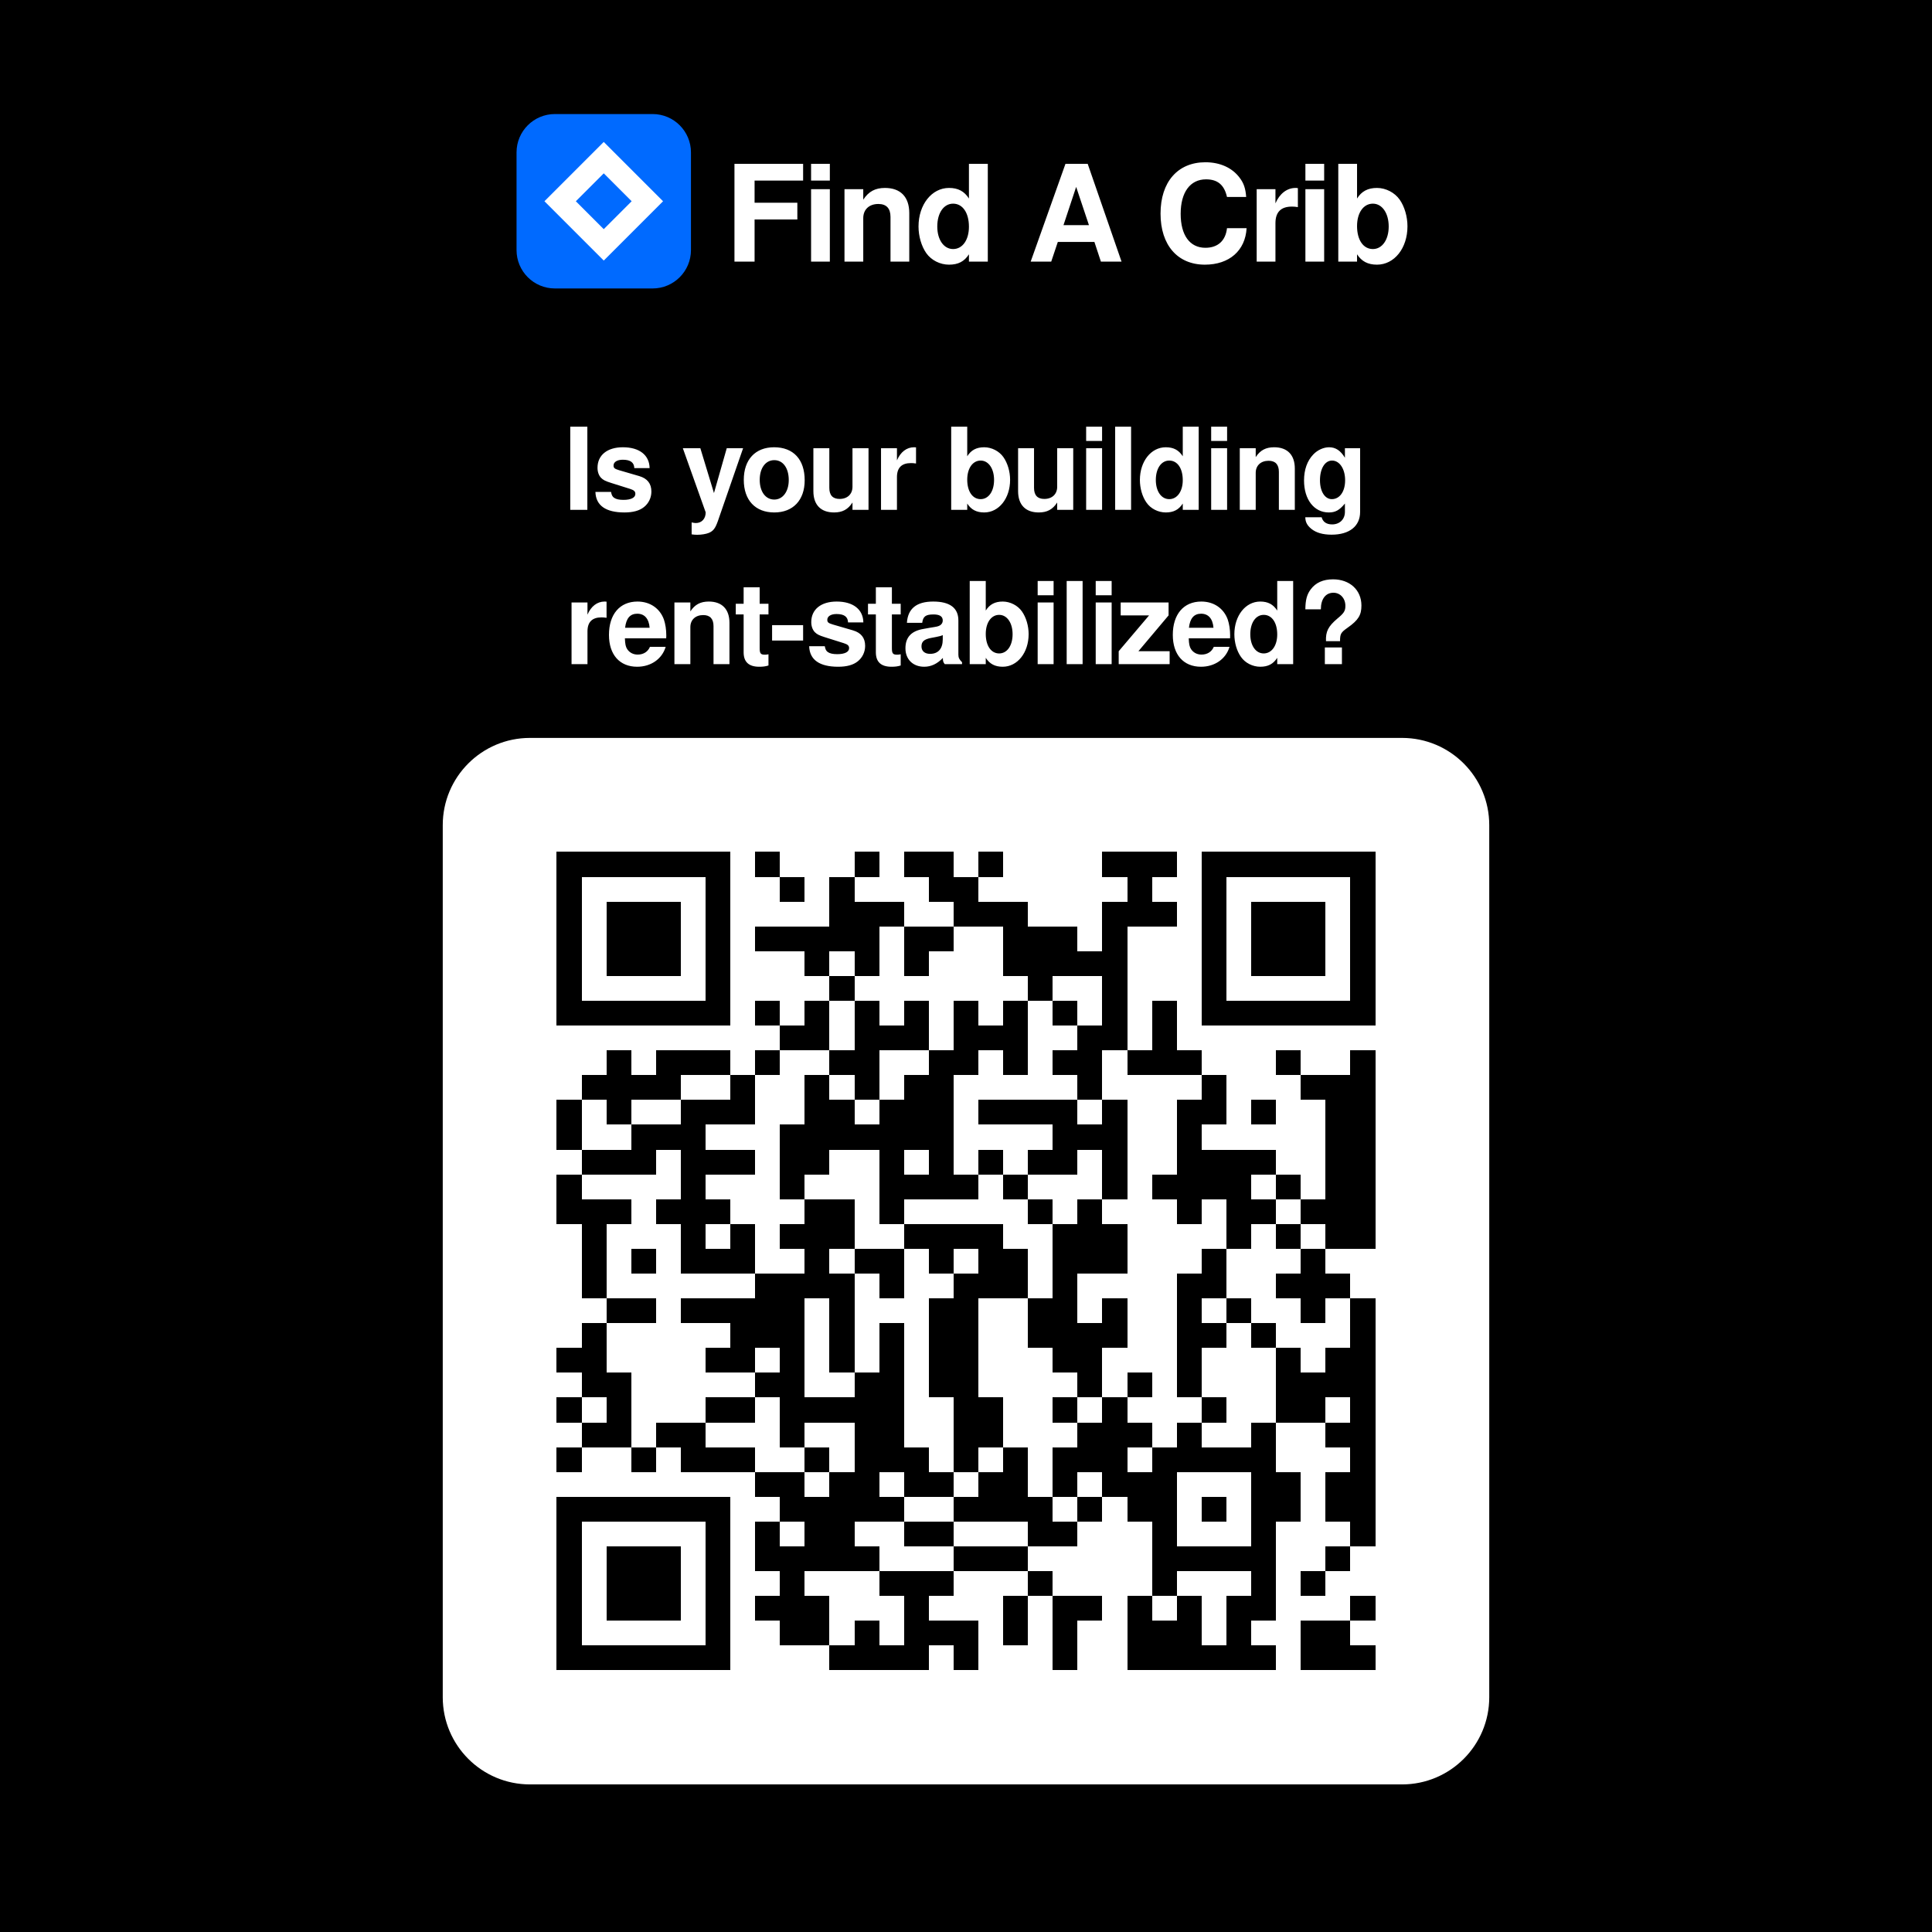
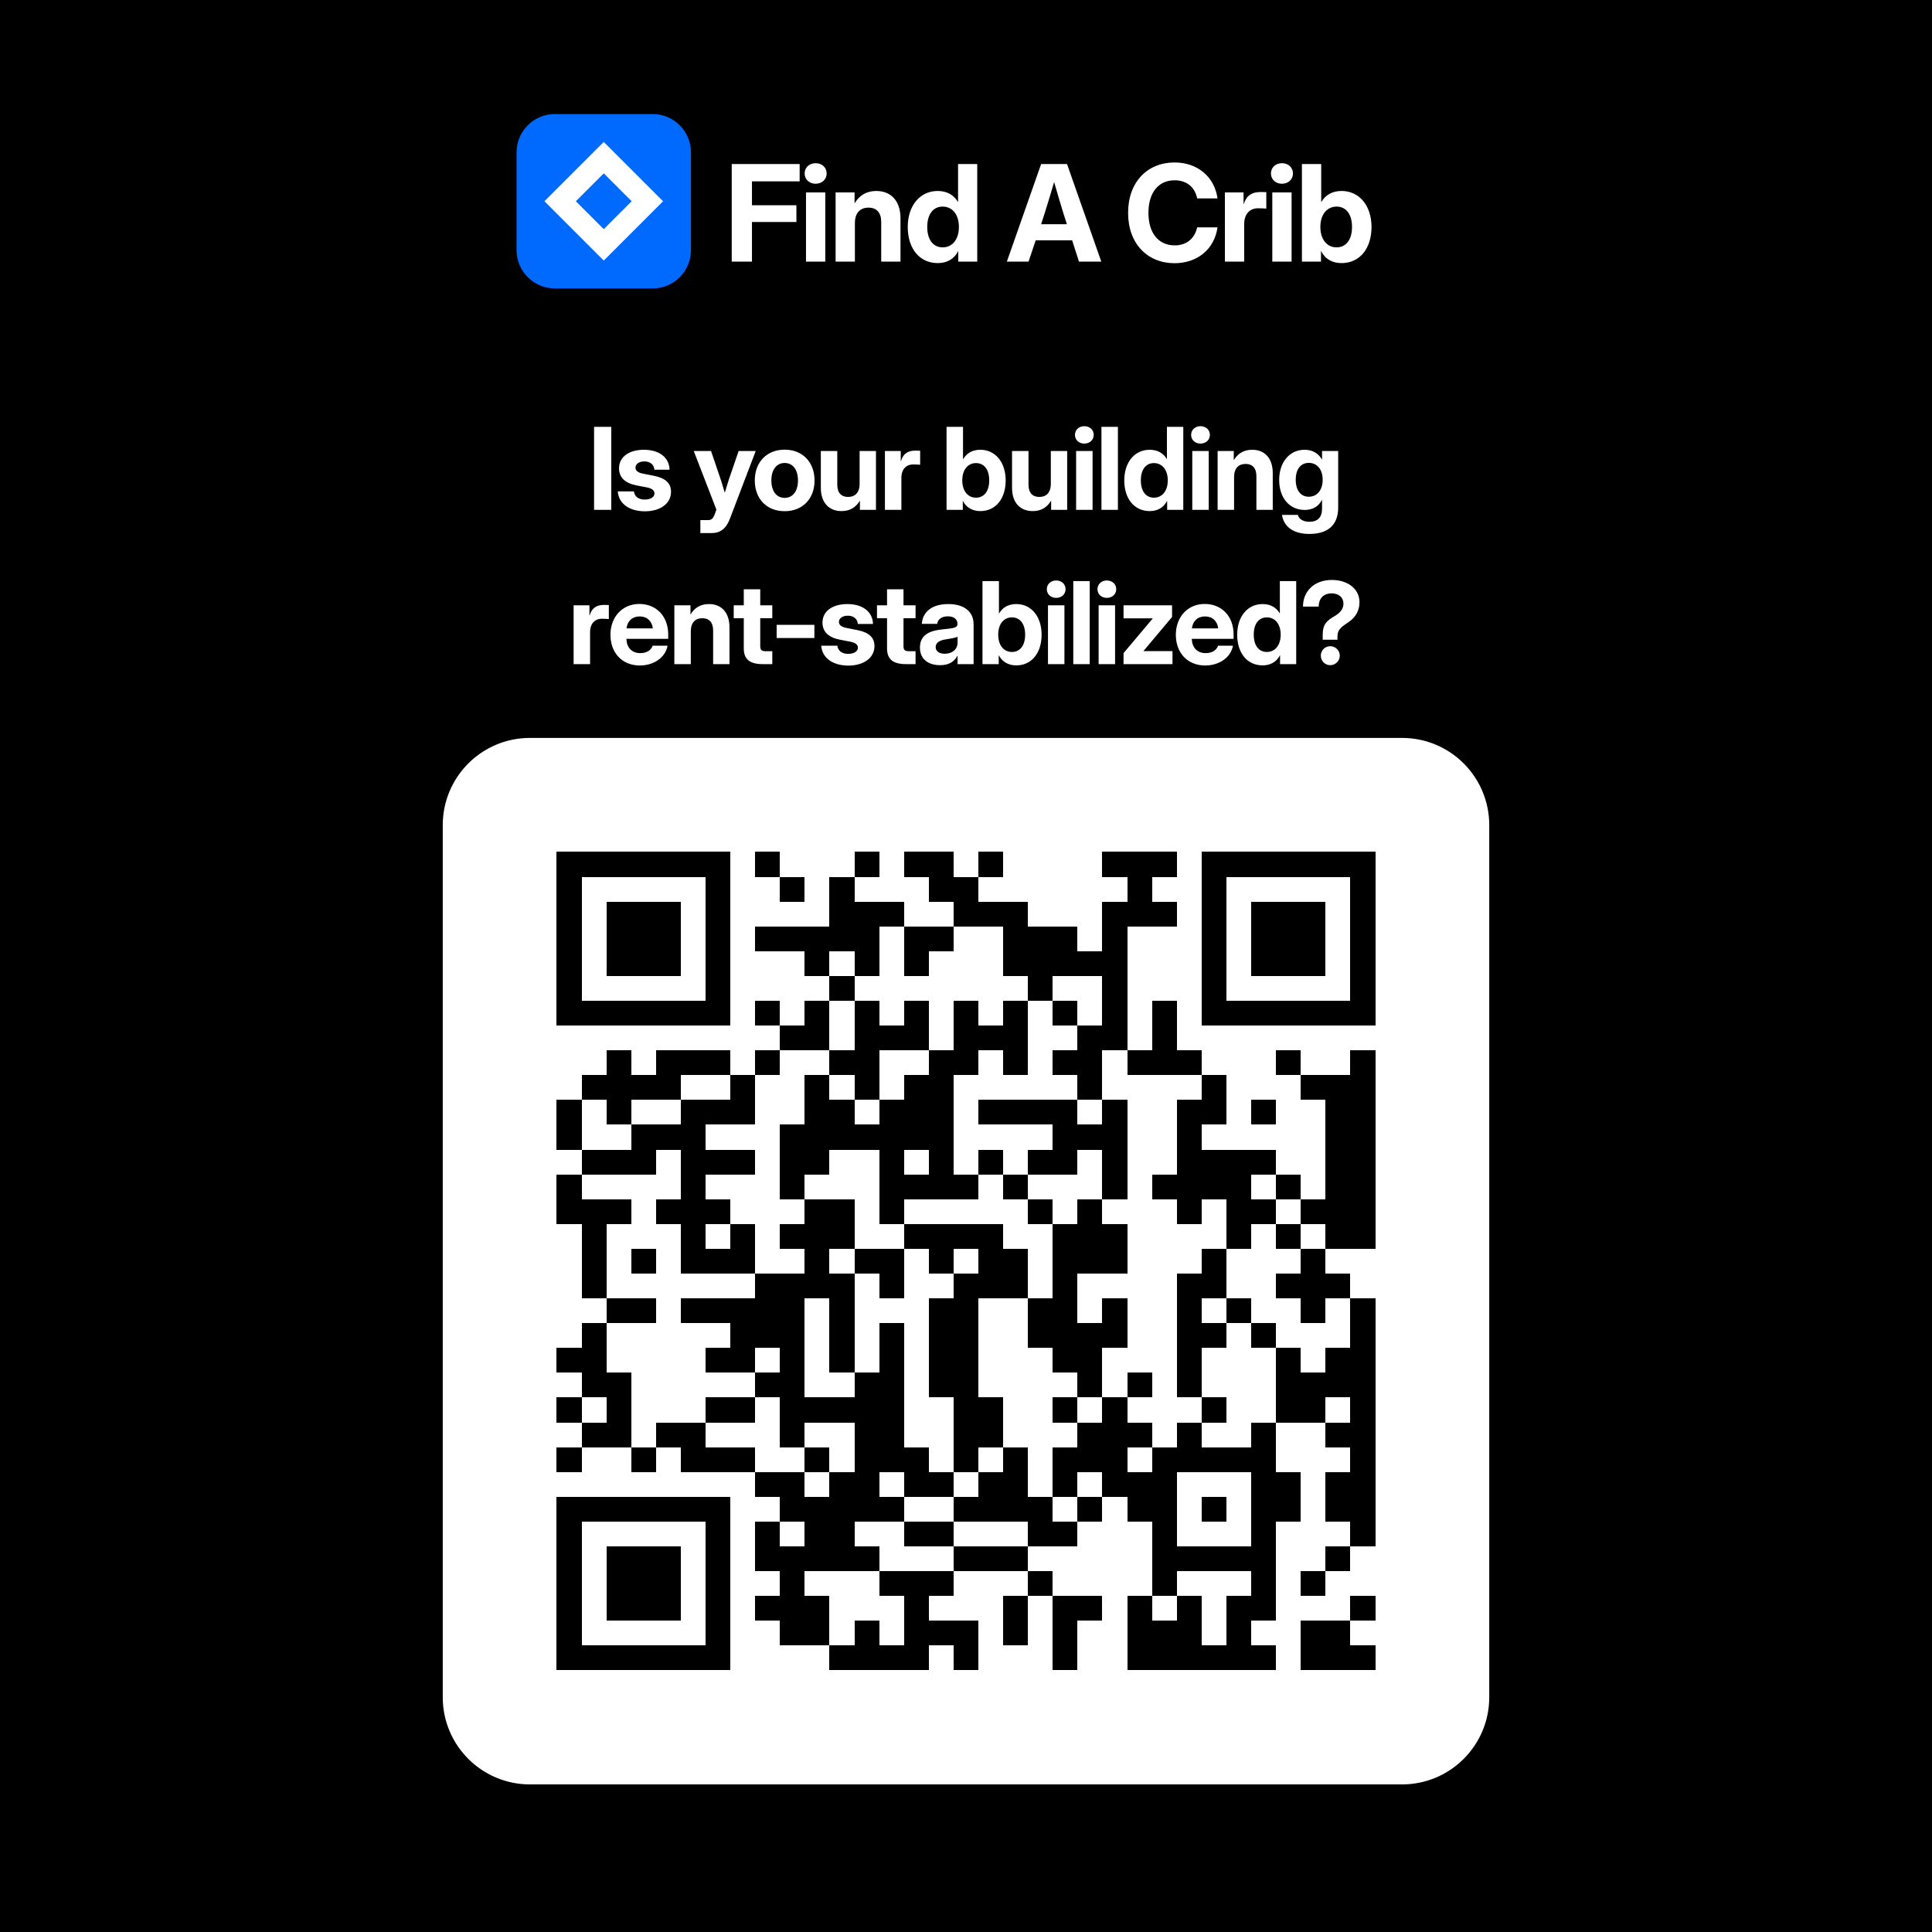
<svg xmlns="http://www.w3.org/2000/svg" width="4in" height="4in" viewBox="0 0 288.00 288.00">
  <rect x="0.00" y="0.00" width="288.00" height="288.00" rx="0.00" fill="#000000" />
  <rect x="77.00" y="17.00" width="26.00" height="26.00" rx="5.72" fill="#006AFF" />
  <path d="M90.00,21.16 L98.84,30.00 L90.00,38.84 L81.16,30.00 Z" fill="#FFFFFF" />
  <path d="M90.00,25.84 L94.16,30.00 L90.00,34.16 L85.84,30.00 Z" fill="#006AFF" />
-   <text x="108.00" y="39.00" font-family="Helvetica Neue, Helvetica, Arial, sans-serif" font-size="20.00" font-weight="700" fill="#FFFFFF" text-anchor="start" letter-spacing="-0.50">Find A Crib</text>
-   <text x="144.00" y="76.00" font-family="Helvetica Neue, Helvetica, Arial, sans-serif" font-size="17.00" font-weight="700" fill="#FFFFFF" text-anchor="middle" letter-spacing="-0.40">Is your building</text>
-   <text x="144.00" y="99.00" font-family="Helvetica Neue, Helvetica, Arial, sans-serif" font-size="17.00" font-weight="700" fill="#FFFFFF" text-anchor="middle" letter-spacing="-0.40">rent-stabilized?</text>
+   <text x="108.00" y="39.00" font-family="Inter Display, Inter, Helvetica Neue, Helvetica, Arial, sans-serif" font-size="20.00" font-weight="700" fill="#FFFFFF" text-anchor="start" letter-spacing="-0.50">Find A Crib</text>
+   <text x="144.00" y="76.00" font-family="Inter Display, Inter, Helvetica Neue, Helvetica, Arial, sans-serif" font-size="17.00" font-weight="700" fill="#FFFFFF" text-anchor="middle" letter-spacing="-0.40">Is your building</text>
+   <text x="144.00" y="99.00" font-family="Inter Display, Inter, Helvetica Neue, Helvetica, Arial, sans-serif" font-size="17.00" font-weight="700" fill="#FFFFFF" text-anchor="middle" letter-spacing="-0.40">rent-stabilized?</text>
  <rect x="66.00" y="110.00" width="156.00" height="156.00" rx="13.00" fill="#FFFFFF" />
  <path d="M83.000,127.000h3.697v3.697h-3.697zM86.697,127.000h3.697v3.697h-3.697zM90.394,127.000h3.697v3.697h-3.697zM94.091,127.000h3.697v3.697h-3.697zM97.788,127.000h3.697v3.697h-3.697zM101.485,127.000h3.697v3.697h-3.697zM105.182,127.000h3.697v3.697h-3.697zM112.576,127.000h3.697v3.697h-3.697zM127.364,127.000h3.697v3.697h-3.697zM134.758,127.000h3.697v3.697h-3.697zM138.455,127.000h3.697v3.697h-3.697zM145.848,127.000h3.697v3.697h-3.697zM164.333,127.000h3.697v3.697h-3.697zM168.030,127.000h3.697v3.697h-3.697zM171.727,127.000h3.697v3.697h-3.697zM179.121,127.000h3.697v3.697h-3.697zM182.818,127.000h3.697v3.697h-3.697zM186.515,127.000h3.697v3.697h-3.697zM190.212,127.000h3.697v3.697h-3.697zM193.909,127.000h3.697v3.697h-3.697zM197.606,127.000h3.697v3.697h-3.697zM201.303,127.000h3.697v3.697h-3.697zM83.000,130.697h3.697v3.697h-3.697zM105.182,130.697h3.697v3.697h-3.697zM116.273,130.697h3.697v3.697h-3.697zM123.667,130.697h3.697v3.697h-3.697zM138.455,130.697h3.697v3.697h-3.697zM142.152,130.697h3.697v3.697h-3.697zM168.030,130.697h3.697v3.697h-3.697zM179.121,130.697h3.697v3.697h-3.697zM201.303,130.697h3.697v3.697h-3.697zM83.000,134.394h3.697v3.697h-3.697zM90.394,134.394h3.697v3.697h-3.697zM94.091,134.394h3.697v3.697h-3.697zM97.788,134.394h3.697v3.697h-3.697zM105.182,134.394h3.697v3.697h-3.697zM123.667,134.394h3.697v3.697h-3.697zM127.364,134.394h3.697v3.697h-3.697zM131.061,134.394h3.697v3.697h-3.697zM142.152,134.394h3.697v3.697h-3.697zM145.848,134.394h3.697v3.697h-3.697zM149.545,134.394h3.697v3.697h-3.697zM164.333,134.394h3.697v3.697h-3.697zM168.030,134.394h3.697v3.697h-3.697zM171.727,134.394h3.697v3.697h-3.697zM179.121,134.394h3.697v3.697h-3.697zM186.515,134.394h3.697v3.697h-3.697zM190.212,134.394h3.697v3.697h-3.697zM193.909,134.394h3.697v3.697h-3.697zM201.303,134.394h3.697v3.697h-3.697zM83.000,138.091h3.697v3.697h-3.697zM90.394,138.091h3.697v3.697h-3.697zM94.091,138.091h3.697v3.697h-3.697zM97.788,138.091h3.697v3.697h-3.697zM105.182,138.091h3.697v3.697h-3.697zM112.576,138.091h3.697v3.697h-3.697zM116.273,138.091h3.697v3.697h-3.697zM119.970,138.091h3.697v3.697h-3.697zM123.667,138.091h3.697v3.697h-3.697zM127.364,138.091h3.697v3.697h-3.697zM134.758,138.091h3.697v3.697h-3.697zM138.455,138.091h3.697v3.697h-3.697zM149.545,138.091h3.697v3.697h-3.697zM153.242,138.091h3.697v3.697h-3.697zM156.939,138.091h3.697v3.697h-3.697zM164.333,138.091h3.697v3.697h-3.697zM179.121,138.091h3.697v3.697h-3.697zM186.515,138.091h3.697v3.697h-3.697zM190.212,138.091h3.697v3.697h-3.697zM193.909,138.091h3.697v3.697h-3.697zM201.303,138.091h3.697v3.697h-3.697zM83.000,141.788h3.697v3.697h-3.697zM90.394,141.788h3.697v3.697h-3.697zM94.091,141.788h3.697v3.697h-3.697zM97.788,141.788h3.697v3.697h-3.697zM105.182,141.788h3.697v3.697h-3.697zM119.970,141.788h3.697v3.697h-3.697zM127.364,141.788h3.697v3.697h-3.697zM134.758,141.788h3.697v3.697h-3.697zM149.545,141.788h3.697v3.697h-3.697zM153.242,141.788h3.697v3.697h-3.697zM156.939,141.788h3.697v3.697h-3.697zM160.636,141.788h3.697v3.697h-3.697zM164.333,141.788h3.697v3.697h-3.697zM179.121,141.788h3.697v3.697h-3.697zM186.515,141.788h3.697v3.697h-3.697zM190.212,141.788h3.697v3.697h-3.697zM193.909,141.788h3.697v3.697h-3.697zM201.303,141.788h3.697v3.697h-3.697zM83.000,145.485h3.697v3.697h-3.697zM105.182,145.485h3.697v3.697h-3.697zM123.667,145.485h3.697v3.697h-3.697zM153.242,145.485h3.697v3.697h-3.697zM164.333,145.485h3.697v3.697h-3.697zM179.121,145.485h3.697v3.697h-3.697zM201.303,145.485h3.697v3.697h-3.697zM83.000,149.182h3.697v3.697h-3.697zM86.697,149.182h3.697v3.697h-3.697zM90.394,149.182h3.697v3.697h-3.697zM94.091,149.182h3.697v3.697h-3.697zM97.788,149.182h3.697v3.697h-3.697zM101.485,149.182h3.697v3.697h-3.697zM105.182,149.182h3.697v3.697h-3.697zM112.576,149.182h3.697v3.697h-3.697zM119.970,149.182h3.697v3.697h-3.697zM127.364,149.182h3.697v3.697h-3.697zM134.758,149.182h3.697v3.697h-3.697zM142.152,149.182h3.697v3.697h-3.697zM149.545,149.182h3.697v3.697h-3.697zM156.939,149.182h3.697v3.697h-3.697zM164.333,149.182h3.697v3.697h-3.697zM171.727,149.182h3.697v3.697h-3.697zM179.121,149.182h3.697v3.697h-3.697zM182.818,149.182h3.697v3.697h-3.697zM186.515,149.182h3.697v3.697h-3.697zM190.212,149.182h3.697v3.697h-3.697zM193.909,149.182h3.697v3.697h-3.697zM197.606,149.182h3.697v3.697h-3.697zM201.303,149.182h3.697v3.697h-3.697zM116.273,152.879h3.697v3.697h-3.697zM119.970,152.879h3.697v3.697h-3.697zM127.364,152.879h3.697v3.697h-3.697zM131.061,152.879h3.697v3.697h-3.697zM134.758,152.879h3.697v3.697h-3.697zM142.152,152.879h3.697v3.697h-3.697zM145.848,152.879h3.697v3.697h-3.697zM149.545,152.879h3.697v3.697h-3.697zM160.636,152.879h3.697v3.697h-3.697zM164.333,152.879h3.697v3.697h-3.697zM171.727,152.879h3.697v3.697h-3.697zM90.394,156.576h3.697v3.697h-3.697zM97.788,156.576h3.697v3.697h-3.697zM101.485,156.576h3.697v3.697h-3.697zM105.182,156.576h3.697v3.697h-3.697zM112.576,156.576h3.697v3.697h-3.697zM123.667,156.576h3.697v3.697h-3.697zM127.364,156.576h3.697v3.697h-3.697zM138.455,156.576h3.697v3.697h-3.697zM142.152,156.576h3.697v3.697h-3.697zM149.545,156.576h3.697v3.697h-3.697zM156.939,156.576h3.697v3.697h-3.697zM160.636,156.576h3.697v3.697h-3.697zM168.030,156.576h3.697v3.697h-3.697zM171.727,156.576h3.697v3.697h-3.697zM175.424,156.576h3.697v3.697h-3.697zM190.212,156.576h3.697v3.697h-3.697zM201.303,156.576h3.697v3.697h-3.697zM86.697,160.273h3.697v3.697h-3.697zM90.394,160.273h3.697v3.697h-3.697zM94.091,160.273h3.697v3.697h-3.697zM97.788,160.273h3.697v3.697h-3.697zM108.879,160.273h3.697v3.697h-3.697zM119.970,160.273h3.697v3.697h-3.697zM127.364,160.273h3.697v3.697h-3.697zM134.758,160.273h3.697v3.697h-3.697zM138.455,160.273h3.697v3.697h-3.697zM160.636,160.273h3.697v3.697h-3.697zM179.121,160.273h3.697v3.697h-3.697zM193.909,160.273h3.697v3.697h-3.697zM197.606,160.273h3.697v3.697h-3.697zM201.303,160.273h3.697v3.697h-3.697zM83.000,163.970h3.697v3.697h-3.697zM90.394,163.970h3.697v3.697h-3.697zM101.485,163.970h3.697v3.697h-3.697zM105.182,163.970h3.697v3.697h-3.697zM108.879,163.970h3.697v3.697h-3.697zM119.970,163.970h3.697v3.697h-3.697zM123.667,163.970h3.697v3.697h-3.697zM131.061,163.970h3.697v3.697h-3.697zM134.758,163.970h3.697v3.697h-3.697zM138.455,163.970h3.697v3.697h-3.697zM145.848,163.970h3.697v3.697h-3.697zM149.545,163.970h3.697v3.697h-3.697zM153.242,163.970h3.697v3.697h-3.697zM156.939,163.970h3.697v3.697h-3.697zM164.333,163.970h3.697v3.697h-3.697zM175.424,163.970h3.697v3.697h-3.697zM179.121,163.970h3.697v3.697h-3.697zM186.515,163.970h3.697v3.697h-3.697zM197.606,163.970h3.697v3.697h-3.697zM201.303,163.970h3.697v3.697h-3.697zM83.000,167.667h3.697v3.697h-3.697zM94.091,167.667h3.697v3.697h-3.697zM97.788,167.667h3.697v3.697h-3.697zM101.485,167.667h3.697v3.697h-3.697zM116.273,167.667h3.697v3.697h-3.697zM119.970,167.667h3.697v3.697h-3.697zM123.667,167.667h3.697v3.697h-3.697zM127.364,167.667h3.697v3.697h-3.697zM131.061,167.667h3.697v3.697h-3.697zM134.758,167.667h3.697v3.697h-3.697zM138.455,167.667h3.697v3.697h-3.697zM156.939,167.667h3.697v3.697h-3.697zM160.636,167.667h3.697v3.697h-3.697zM164.333,167.667h3.697v3.697h-3.697zM175.424,167.667h3.697v3.697h-3.697zM197.606,167.667h3.697v3.697h-3.697zM201.303,167.667h3.697v3.697h-3.697zM86.697,171.364h3.697v3.697h-3.697zM90.394,171.364h3.697v3.697h-3.697zM94.091,171.364h3.697v3.697h-3.697zM101.485,171.364h3.697v3.697h-3.697zM105.182,171.364h3.697v3.697h-3.697zM108.879,171.364h3.697v3.697h-3.697zM116.273,171.364h3.697v3.697h-3.697zM119.970,171.364h3.697v3.697h-3.697zM131.061,171.364h3.697v3.697h-3.697zM138.455,171.364h3.697v3.697h-3.697zM145.848,171.364h3.697v3.697h-3.697zM153.242,171.364h3.697v3.697h-3.697zM156.939,171.364h3.697v3.697h-3.697zM164.333,171.364h3.697v3.697h-3.697zM175.424,171.364h3.697v3.697h-3.697zM179.121,171.364h3.697v3.697h-3.697zM182.818,171.364h3.697v3.697h-3.697zM186.515,171.364h3.697v3.697h-3.697zM197.606,171.364h3.697v3.697h-3.697zM201.303,171.364h3.697v3.697h-3.697zM83.000,175.061h3.697v3.697h-3.697zM101.485,175.061h3.697v3.697h-3.697zM116.273,175.061h3.697v3.697h-3.697zM131.061,175.061h3.697v3.697h-3.697zM134.758,175.061h3.697v3.697h-3.697zM138.455,175.061h3.697v3.697h-3.697zM142.152,175.061h3.697v3.697h-3.697zM149.545,175.061h3.697v3.697h-3.697zM164.333,175.061h3.697v3.697h-3.697zM171.727,175.061h3.697v3.697h-3.697zM175.424,175.061h3.697v3.697h-3.697zM179.121,175.061h3.697v3.697h-3.697zM182.818,175.061h3.697v3.697h-3.697zM190.212,175.061h3.697v3.697h-3.697zM197.606,175.061h3.697v3.697h-3.697zM201.303,175.061h3.697v3.697h-3.697zM83.000,178.758h3.697v3.697h-3.697zM86.697,178.758h3.697v3.697h-3.697zM90.394,178.758h3.697v3.697h-3.697zM97.788,178.758h3.697v3.697h-3.697zM101.485,178.758h3.697v3.697h-3.697zM105.182,178.758h3.697v3.697h-3.697zM119.970,178.758h3.697v3.697h-3.697zM123.667,178.758h3.697v3.697h-3.697zM131.061,178.758h3.697v3.697h-3.697zM153.242,178.758h3.697v3.697h-3.697zM160.636,178.758h3.697v3.697h-3.697zM175.424,178.758h3.697v3.697h-3.697zM182.818,178.758h3.697v3.697h-3.697zM186.515,178.758h3.697v3.697h-3.697zM193.909,178.758h3.697v3.697h-3.697zM197.606,178.758h3.697v3.697h-3.697zM201.303,178.758h3.697v3.697h-3.697zM86.697,182.455h3.697v3.697h-3.697zM101.485,182.455h3.697v3.697h-3.697zM108.879,182.455h3.697v3.697h-3.697zM116.273,182.455h3.697v3.697h-3.697zM119.970,182.455h3.697v3.697h-3.697zM123.667,182.455h3.697v3.697h-3.697zM134.758,182.455h3.697v3.697h-3.697zM138.455,182.455h3.697v3.697h-3.697zM142.152,182.455h3.697v3.697h-3.697zM145.848,182.455h3.697v3.697h-3.697zM156.939,182.455h3.697v3.697h-3.697zM160.636,182.455h3.697v3.697h-3.697zM164.333,182.455h3.697v3.697h-3.697zM182.818,182.455h3.697v3.697h-3.697zM190.212,182.455h3.697v3.697h-3.697zM197.606,182.455h3.697v3.697h-3.697zM201.303,182.455h3.697v3.697h-3.697zM86.697,186.152h3.697v3.697h-3.697zM94.091,186.152h3.697v3.697h-3.697zM101.485,186.152h3.697v3.697h-3.697zM105.182,186.152h3.697v3.697h-3.697zM108.879,186.152h3.697v3.697h-3.697zM119.970,186.152h3.697v3.697h-3.697zM127.364,186.152h3.697v3.697h-3.697zM131.061,186.152h3.697v3.697h-3.697zM138.455,186.152h3.697v3.697h-3.697zM145.848,186.152h3.697v3.697h-3.697zM149.545,186.152h3.697v3.697h-3.697zM156.939,186.152h3.697v3.697h-3.697zM160.636,186.152h3.697v3.697h-3.697zM164.333,186.152h3.697v3.697h-3.697zM179.121,186.152h3.697v3.697h-3.697zM193.909,186.152h3.697v3.697h-3.697zM86.697,189.848h3.697v3.697h-3.697zM112.576,189.848h3.697v3.697h-3.697zM116.273,189.848h3.697v3.697h-3.697zM119.970,189.848h3.697v3.697h-3.697zM123.667,189.848h3.697v3.697h-3.697zM131.061,189.848h3.697v3.697h-3.697zM142.152,189.848h3.697v3.697h-3.697zM145.848,189.848h3.697v3.697h-3.697zM149.545,189.848h3.697v3.697h-3.697zM156.939,189.848h3.697v3.697h-3.697zM175.424,189.848h3.697v3.697h-3.697zM179.121,189.848h3.697v3.697h-3.697zM190.212,189.848h3.697v3.697h-3.697zM193.909,189.848h3.697v3.697h-3.697zM197.606,189.848h3.697v3.697h-3.697zM90.394,193.545h3.697v3.697h-3.697zM94.091,193.545h3.697v3.697h-3.697zM101.485,193.545h3.697v3.697h-3.697zM105.182,193.545h3.697v3.697h-3.697zM108.879,193.545h3.697v3.697h-3.697zM112.576,193.545h3.697v3.697h-3.697zM116.273,193.545h3.697v3.697h-3.697zM123.667,193.545h3.697v3.697h-3.697zM138.455,193.545h3.697v3.697h-3.697zM142.152,193.545h3.697v3.697h-3.697zM153.242,193.545h3.697v3.697h-3.697zM156.939,193.545h3.697v3.697h-3.697zM164.333,193.545h3.697v3.697h-3.697zM175.424,193.545h3.697v3.697h-3.697zM182.818,193.545h3.697v3.697h-3.697zM193.909,193.545h3.697v3.697h-3.697zM201.303,193.545h3.697v3.697h-3.697zM86.697,197.242h3.697v3.697h-3.697zM108.879,197.242h3.697v3.697h-3.697zM112.576,197.242h3.697v3.697h-3.697zM116.273,197.242h3.697v3.697h-3.697zM123.667,197.242h3.697v3.697h-3.697zM131.061,197.242h3.697v3.697h-3.697zM138.455,197.242h3.697v3.697h-3.697zM142.152,197.242h3.697v3.697h-3.697zM153.242,197.242h3.697v3.697h-3.697zM156.939,197.242h3.697v3.697h-3.697zM160.636,197.242h3.697v3.697h-3.697zM164.333,197.242h3.697v3.697h-3.697zM175.424,197.242h3.697v3.697h-3.697zM179.121,197.242h3.697v3.697h-3.697zM186.515,197.242h3.697v3.697h-3.697zM201.303,197.242h3.697v3.697h-3.697zM83.000,200.939h3.697v3.697h-3.697zM86.697,200.939h3.697v3.697h-3.697zM105.182,200.939h3.697v3.697h-3.697zM108.879,200.939h3.697v3.697h-3.697zM116.273,200.939h3.697v3.697h-3.697zM123.667,200.939h3.697v3.697h-3.697zM131.061,200.939h3.697v3.697h-3.697zM138.455,200.939h3.697v3.697h-3.697zM142.152,200.939h3.697v3.697h-3.697zM156.939,200.939h3.697v3.697h-3.697zM160.636,200.939h3.697v3.697h-3.697zM175.424,200.939h3.697v3.697h-3.697zM190.212,200.939h3.697v3.697h-3.697zM197.606,200.939h3.697v3.697h-3.697zM201.303,200.939h3.697v3.697h-3.697zM86.697,204.636h3.697v3.697h-3.697zM90.394,204.636h3.697v3.697h-3.697zM112.576,204.636h3.697v3.697h-3.697zM116.273,204.636h3.697v3.697h-3.697zM127.364,204.636h3.697v3.697h-3.697zM131.061,204.636h3.697v3.697h-3.697zM138.455,204.636h3.697v3.697h-3.697zM142.152,204.636h3.697v3.697h-3.697zM160.636,204.636h3.697v3.697h-3.697zM168.030,204.636h3.697v3.697h-3.697zM175.424,204.636h3.697v3.697h-3.697zM190.212,204.636h3.697v3.697h-3.697zM193.909,204.636h3.697v3.697h-3.697zM197.606,204.636h3.697v3.697h-3.697zM201.303,204.636h3.697v3.697h-3.697zM83.000,208.333h3.697v3.697h-3.697zM90.394,208.333h3.697v3.697h-3.697zM105.182,208.333h3.697v3.697h-3.697zM108.879,208.333h3.697v3.697h-3.697zM116.273,208.333h3.697v3.697h-3.697zM119.970,208.333h3.697v3.697h-3.697zM123.667,208.333h3.697v3.697h-3.697zM127.364,208.333h3.697v3.697h-3.697zM131.061,208.333h3.697v3.697h-3.697zM142.152,208.333h3.697v3.697h-3.697zM145.848,208.333h3.697v3.697h-3.697zM156.939,208.333h3.697v3.697h-3.697zM164.333,208.333h3.697v3.697h-3.697zM179.121,208.333h3.697v3.697h-3.697zM190.212,208.333h3.697v3.697h-3.697zM193.909,208.333h3.697v3.697h-3.697zM201.303,208.333h3.697v3.697h-3.697zM86.697,212.030h3.697v3.697h-3.697zM90.394,212.030h3.697v3.697h-3.697zM97.788,212.030h3.697v3.697h-3.697zM101.485,212.030h3.697v3.697h-3.697zM116.273,212.030h3.697v3.697h-3.697zM127.364,212.030h3.697v3.697h-3.697zM131.061,212.030h3.697v3.697h-3.697zM142.152,212.030h3.697v3.697h-3.697zM145.848,212.030h3.697v3.697h-3.697zM160.636,212.030h3.697v3.697h-3.697zM164.333,212.030h3.697v3.697h-3.697zM168.030,212.030h3.697v3.697h-3.697zM175.424,212.030h3.697v3.697h-3.697zM186.515,212.030h3.697v3.697h-3.697zM197.606,212.030h3.697v3.697h-3.697zM201.303,212.030h3.697v3.697h-3.697zM83.000,215.727h3.697v3.697h-3.697zM94.091,215.727h3.697v3.697h-3.697zM101.485,215.727h3.697v3.697h-3.697zM105.182,215.727h3.697v3.697h-3.697zM108.879,215.727h3.697v3.697h-3.697zM119.970,215.727h3.697v3.697h-3.697zM127.364,215.727h3.697v3.697h-3.697zM131.061,215.727h3.697v3.697h-3.697zM134.758,215.727h3.697v3.697h-3.697zM142.152,215.727h3.697v3.697h-3.697zM149.545,215.727h3.697v3.697h-3.697zM156.939,215.727h3.697v3.697h-3.697zM160.636,215.727h3.697v3.697h-3.697zM164.333,215.727h3.697v3.697h-3.697zM171.727,215.727h3.697v3.697h-3.697zM175.424,215.727h3.697v3.697h-3.697zM179.121,215.727h3.697v3.697h-3.697zM182.818,215.727h3.697v3.697h-3.697zM186.515,215.727h3.697v3.697h-3.697zM201.303,215.727h3.697v3.697h-3.697zM112.576,219.424h3.697v3.697h-3.697zM116.273,219.424h3.697v3.697h-3.697zM123.667,219.424h3.697v3.697h-3.697zM127.364,219.424h3.697v3.697h-3.697zM134.758,219.424h3.697v3.697h-3.697zM138.455,219.424h3.697v3.697h-3.697zM145.848,219.424h3.697v3.697h-3.697zM149.545,219.424h3.697v3.697h-3.697zM156.939,219.424h3.697v3.697h-3.697zM164.333,219.424h3.697v3.697h-3.697zM168.030,219.424h3.697v3.697h-3.697zM171.727,219.424h3.697v3.697h-3.697zM186.515,219.424h3.697v3.697h-3.697zM190.212,219.424h3.697v3.697h-3.697zM197.606,219.424h3.697v3.697h-3.697zM201.303,219.424h3.697v3.697h-3.697zM83.000,223.121h3.697v3.697h-3.697zM86.697,223.121h3.697v3.697h-3.697zM90.394,223.121h3.697v3.697h-3.697zM94.091,223.121h3.697v3.697h-3.697zM97.788,223.121h3.697v3.697h-3.697zM101.485,223.121h3.697v3.697h-3.697zM105.182,223.121h3.697v3.697h-3.697zM116.273,223.121h3.697v3.697h-3.697zM119.970,223.121h3.697v3.697h-3.697zM123.667,223.121h3.697v3.697h-3.697zM127.364,223.121h3.697v3.697h-3.697zM131.061,223.121h3.697v3.697h-3.697zM142.152,223.121h3.697v3.697h-3.697zM145.848,223.121h3.697v3.697h-3.697zM149.545,223.121h3.697v3.697h-3.697zM153.242,223.121h3.697v3.697h-3.697zM160.636,223.121h3.697v3.697h-3.697zM168.030,223.121h3.697v3.697h-3.697zM171.727,223.121h3.697v3.697h-3.697zM179.121,223.121h3.697v3.697h-3.697zM186.515,223.121h3.697v3.697h-3.697zM190.212,223.121h3.697v3.697h-3.697zM197.606,223.121h3.697v3.697h-3.697zM201.303,223.121h3.697v3.697h-3.697zM83.000,226.818h3.697v3.697h-3.697zM105.182,226.818h3.697v3.697h-3.697zM112.576,226.818h3.697v3.697h-3.697zM119.970,226.818h3.697v3.697h-3.697zM123.667,226.818h3.697v3.697h-3.697zM134.758,226.818h3.697v3.697h-3.697zM138.455,226.818h3.697v3.697h-3.697zM153.242,226.818h3.697v3.697h-3.697zM156.939,226.818h3.697v3.697h-3.697zM171.727,226.818h3.697v3.697h-3.697zM186.515,226.818h3.697v3.697h-3.697zM201.303,226.818h3.697v3.697h-3.697zM83.000,230.515h3.697v3.697h-3.697zM90.394,230.515h3.697v3.697h-3.697zM94.091,230.515h3.697v3.697h-3.697zM97.788,230.515h3.697v3.697h-3.697zM105.182,230.515h3.697v3.697h-3.697zM112.576,230.515h3.697v3.697h-3.697zM116.273,230.515h3.697v3.697h-3.697zM119.970,230.515h3.697v3.697h-3.697zM123.667,230.515h3.697v3.697h-3.697zM127.364,230.515h3.697v3.697h-3.697zM142.152,230.515h3.697v3.697h-3.697zM145.848,230.515h3.697v3.697h-3.697zM149.545,230.515h3.697v3.697h-3.697zM171.727,230.515h3.697v3.697h-3.697zM175.424,230.515h3.697v3.697h-3.697zM179.121,230.515h3.697v3.697h-3.697zM182.818,230.515h3.697v3.697h-3.697zM186.515,230.515h3.697v3.697h-3.697zM197.606,230.515h3.697v3.697h-3.697zM83.000,234.212h3.697v3.697h-3.697zM90.394,234.212h3.697v3.697h-3.697zM94.091,234.212h3.697v3.697h-3.697zM97.788,234.212h3.697v3.697h-3.697zM105.182,234.212h3.697v3.697h-3.697zM116.273,234.212h3.697v3.697h-3.697zM131.061,234.212h3.697v3.697h-3.697zM134.758,234.212h3.697v3.697h-3.697zM138.455,234.212h3.697v3.697h-3.697zM153.242,234.212h3.697v3.697h-3.697zM171.727,234.212h3.697v3.697h-3.697zM186.515,234.212h3.697v3.697h-3.697zM193.909,234.212h3.697v3.697h-3.697zM83.000,237.909h3.697v3.697h-3.697zM90.394,237.909h3.697v3.697h-3.697zM94.091,237.909h3.697v3.697h-3.697zM97.788,237.909h3.697v3.697h-3.697zM105.182,237.909h3.697v3.697h-3.697zM112.576,237.909h3.697v3.697h-3.697zM116.273,237.909h3.697v3.697h-3.697zM119.970,237.909h3.697v3.697h-3.697zM134.758,237.909h3.697v3.697h-3.697zM149.545,237.909h3.697v3.697h-3.697zM156.939,237.909h3.697v3.697h-3.697zM160.636,237.909h3.697v3.697h-3.697zM168.030,237.909h3.697v3.697h-3.697zM175.424,237.909h3.697v3.697h-3.697zM182.818,237.909h3.697v3.697h-3.697zM186.515,237.909h3.697v3.697h-3.697zM201.303,237.909h3.697v3.697h-3.697zM83.000,241.606h3.697v3.697h-3.697zM105.182,241.606h3.697v3.697h-3.697zM116.273,241.606h3.697v3.697h-3.697zM119.970,241.606h3.697v3.697h-3.697zM127.364,241.606h3.697v3.697h-3.697zM134.758,241.606h3.697v3.697h-3.697zM138.455,241.606h3.697v3.697h-3.697zM142.152,241.606h3.697v3.697h-3.697zM149.545,241.606h3.697v3.697h-3.697zM156.939,241.606h3.697v3.697h-3.697zM168.030,241.606h3.697v3.697h-3.697zM171.727,241.606h3.697v3.697h-3.697zM175.424,241.606h3.697v3.697h-3.697zM182.818,241.606h3.697v3.697h-3.697zM193.909,241.606h3.697v3.697h-3.697zM197.606,241.606h3.697v3.697h-3.697zM83.000,245.303h3.697v3.697h-3.697zM86.697,245.303h3.697v3.697h-3.697zM90.394,245.303h3.697v3.697h-3.697zM94.091,245.303h3.697v3.697h-3.697zM97.788,245.303h3.697v3.697h-3.697zM101.485,245.303h3.697v3.697h-3.697zM105.182,245.303h3.697v3.697h-3.697zM123.667,245.303h3.697v3.697h-3.697zM127.364,245.303h3.697v3.697h-3.697zM131.061,245.303h3.697v3.697h-3.697zM134.758,245.303h3.697v3.697h-3.697zM142.152,245.303h3.697v3.697h-3.697zM156.939,245.303h3.697v3.697h-3.697zM168.030,245.303h3.697v3.697h-3.697zM171.727,245.303h3.697v3.697h-3.697zM175.424,245.303h3.697v3.697h-3.697zM179.121,245.303h3.697v3.697h-3.697zM182.818,245.303h3.697v3.697h-3.697zM186.515,245.303h3.697v3.697h-3.697zM193.909,245.303h3.697v3.697h-3.697zM197.606,245.303h3.697v3.697h-3.697zM201.303,245.303h3.697v3.697h-3.697z" fill="#000000" shape-rendering="crispEdges" />
</svg>
